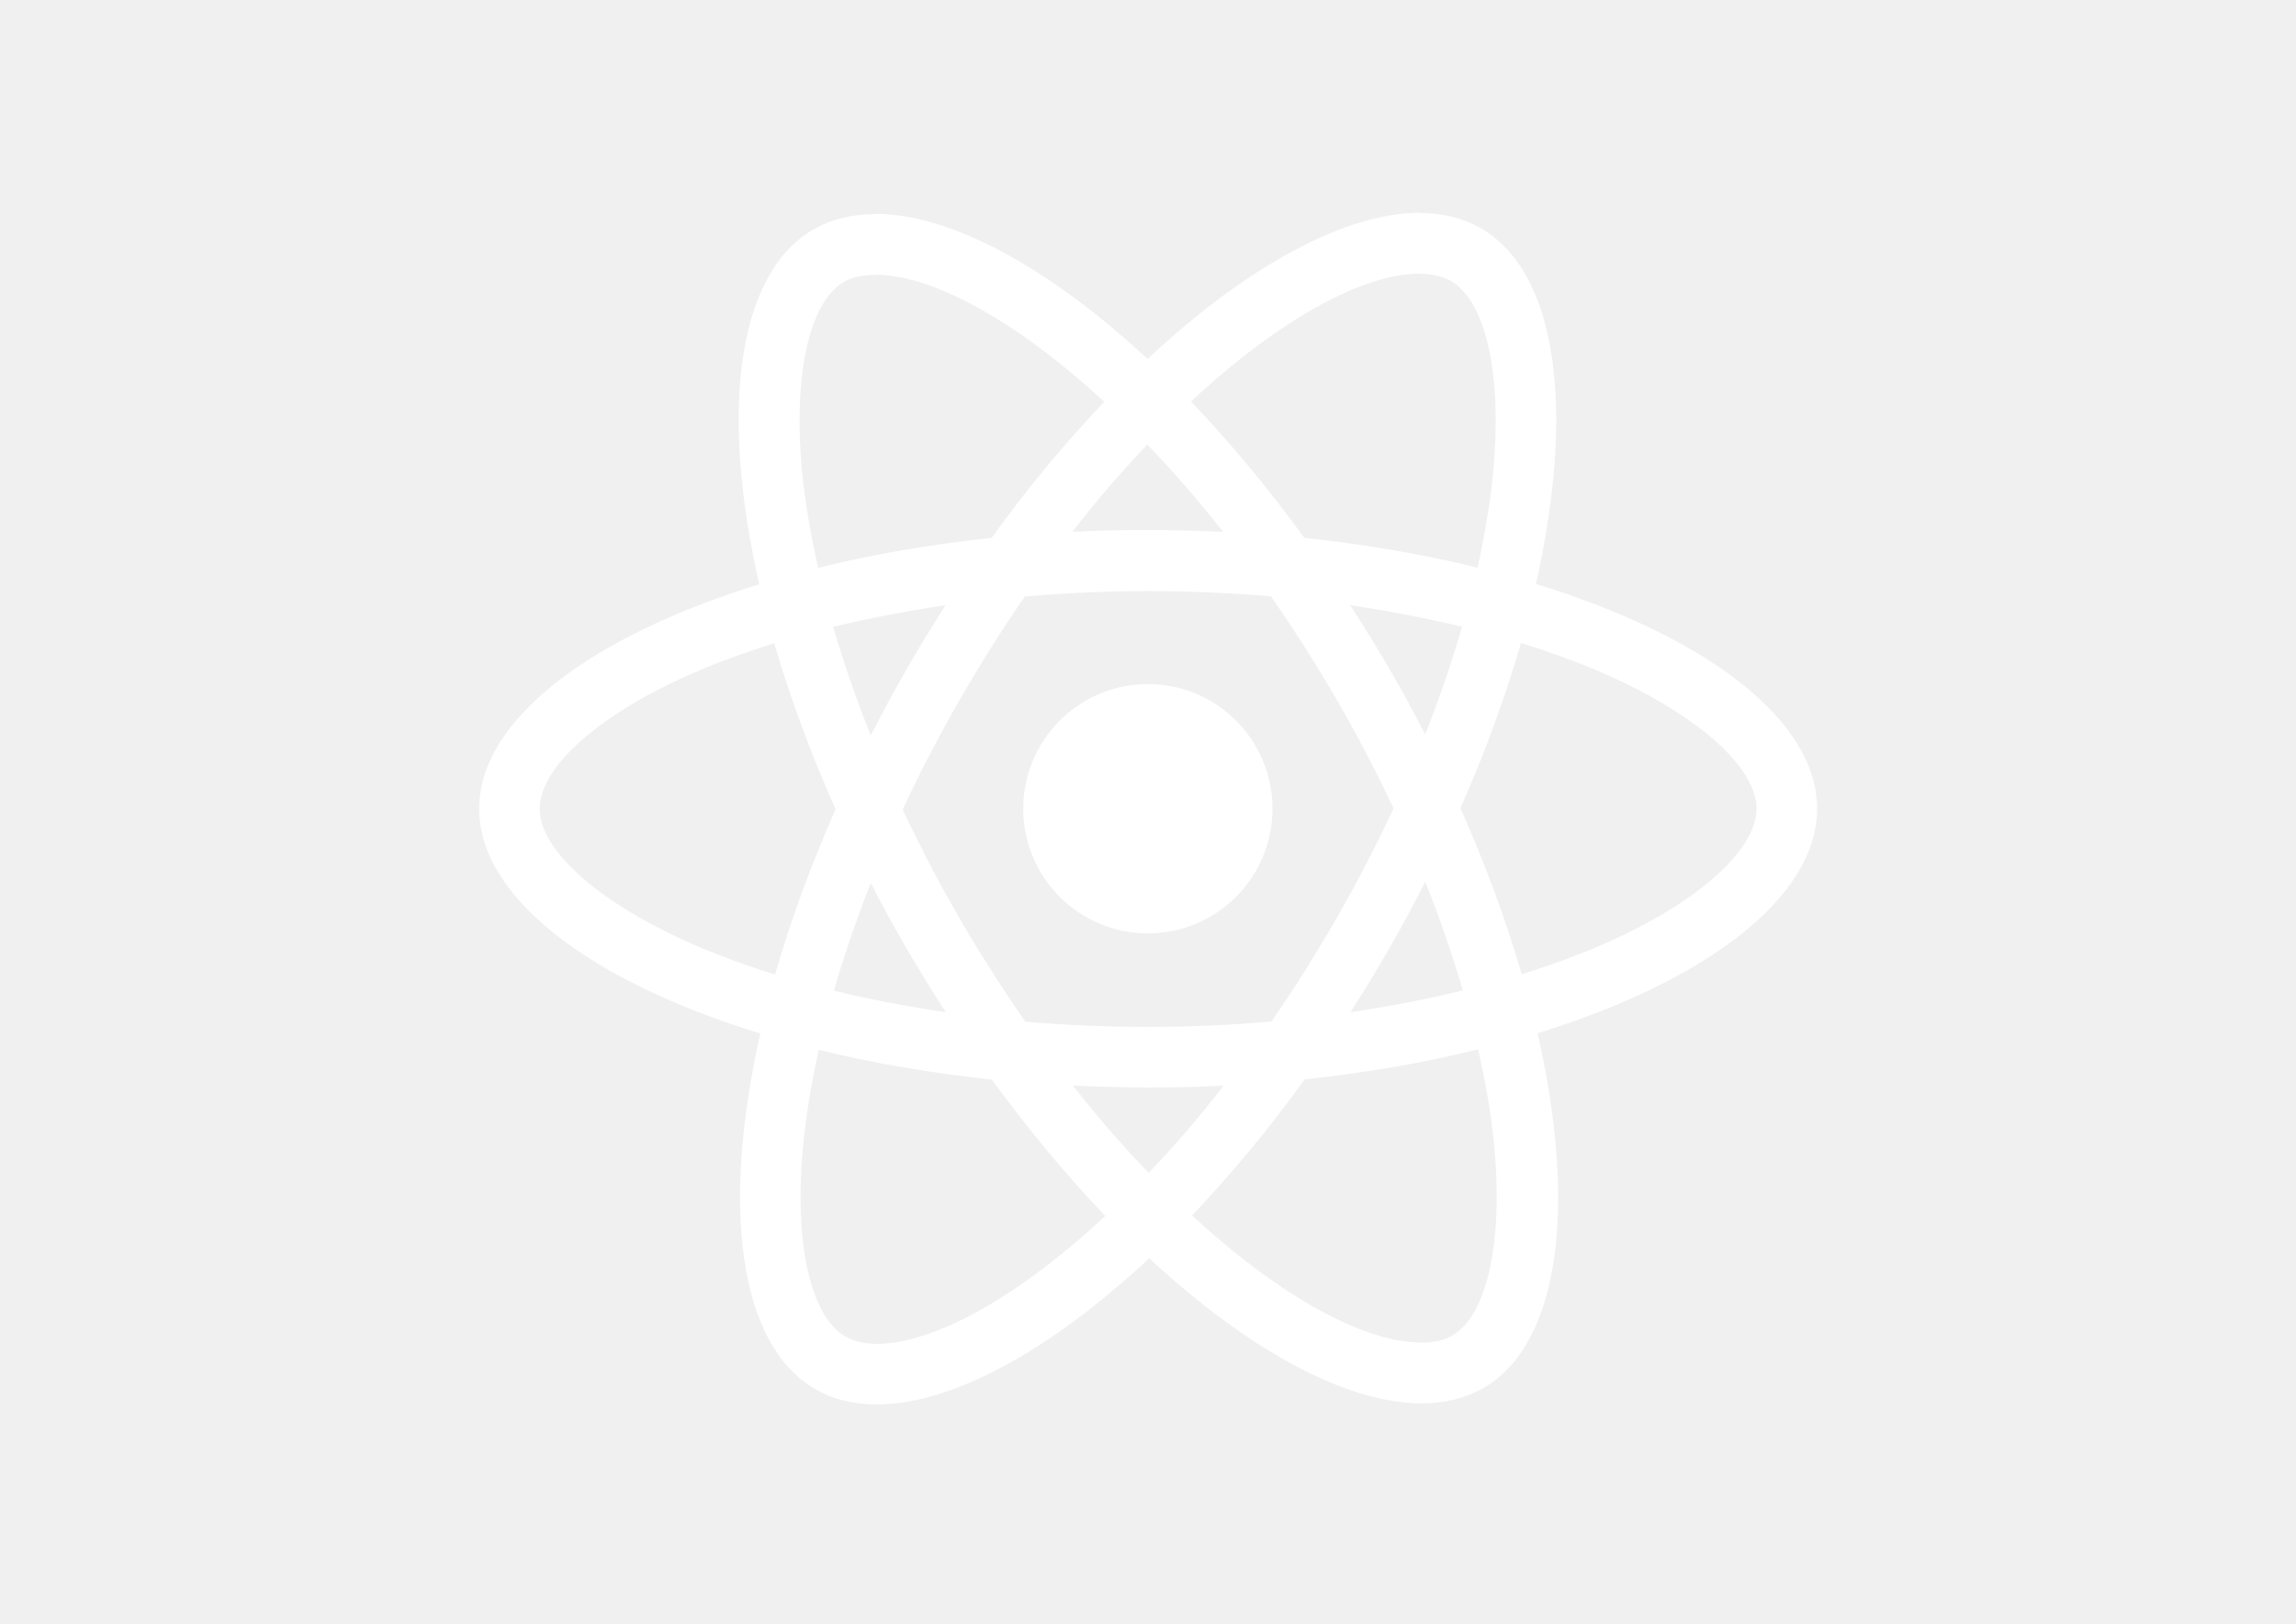
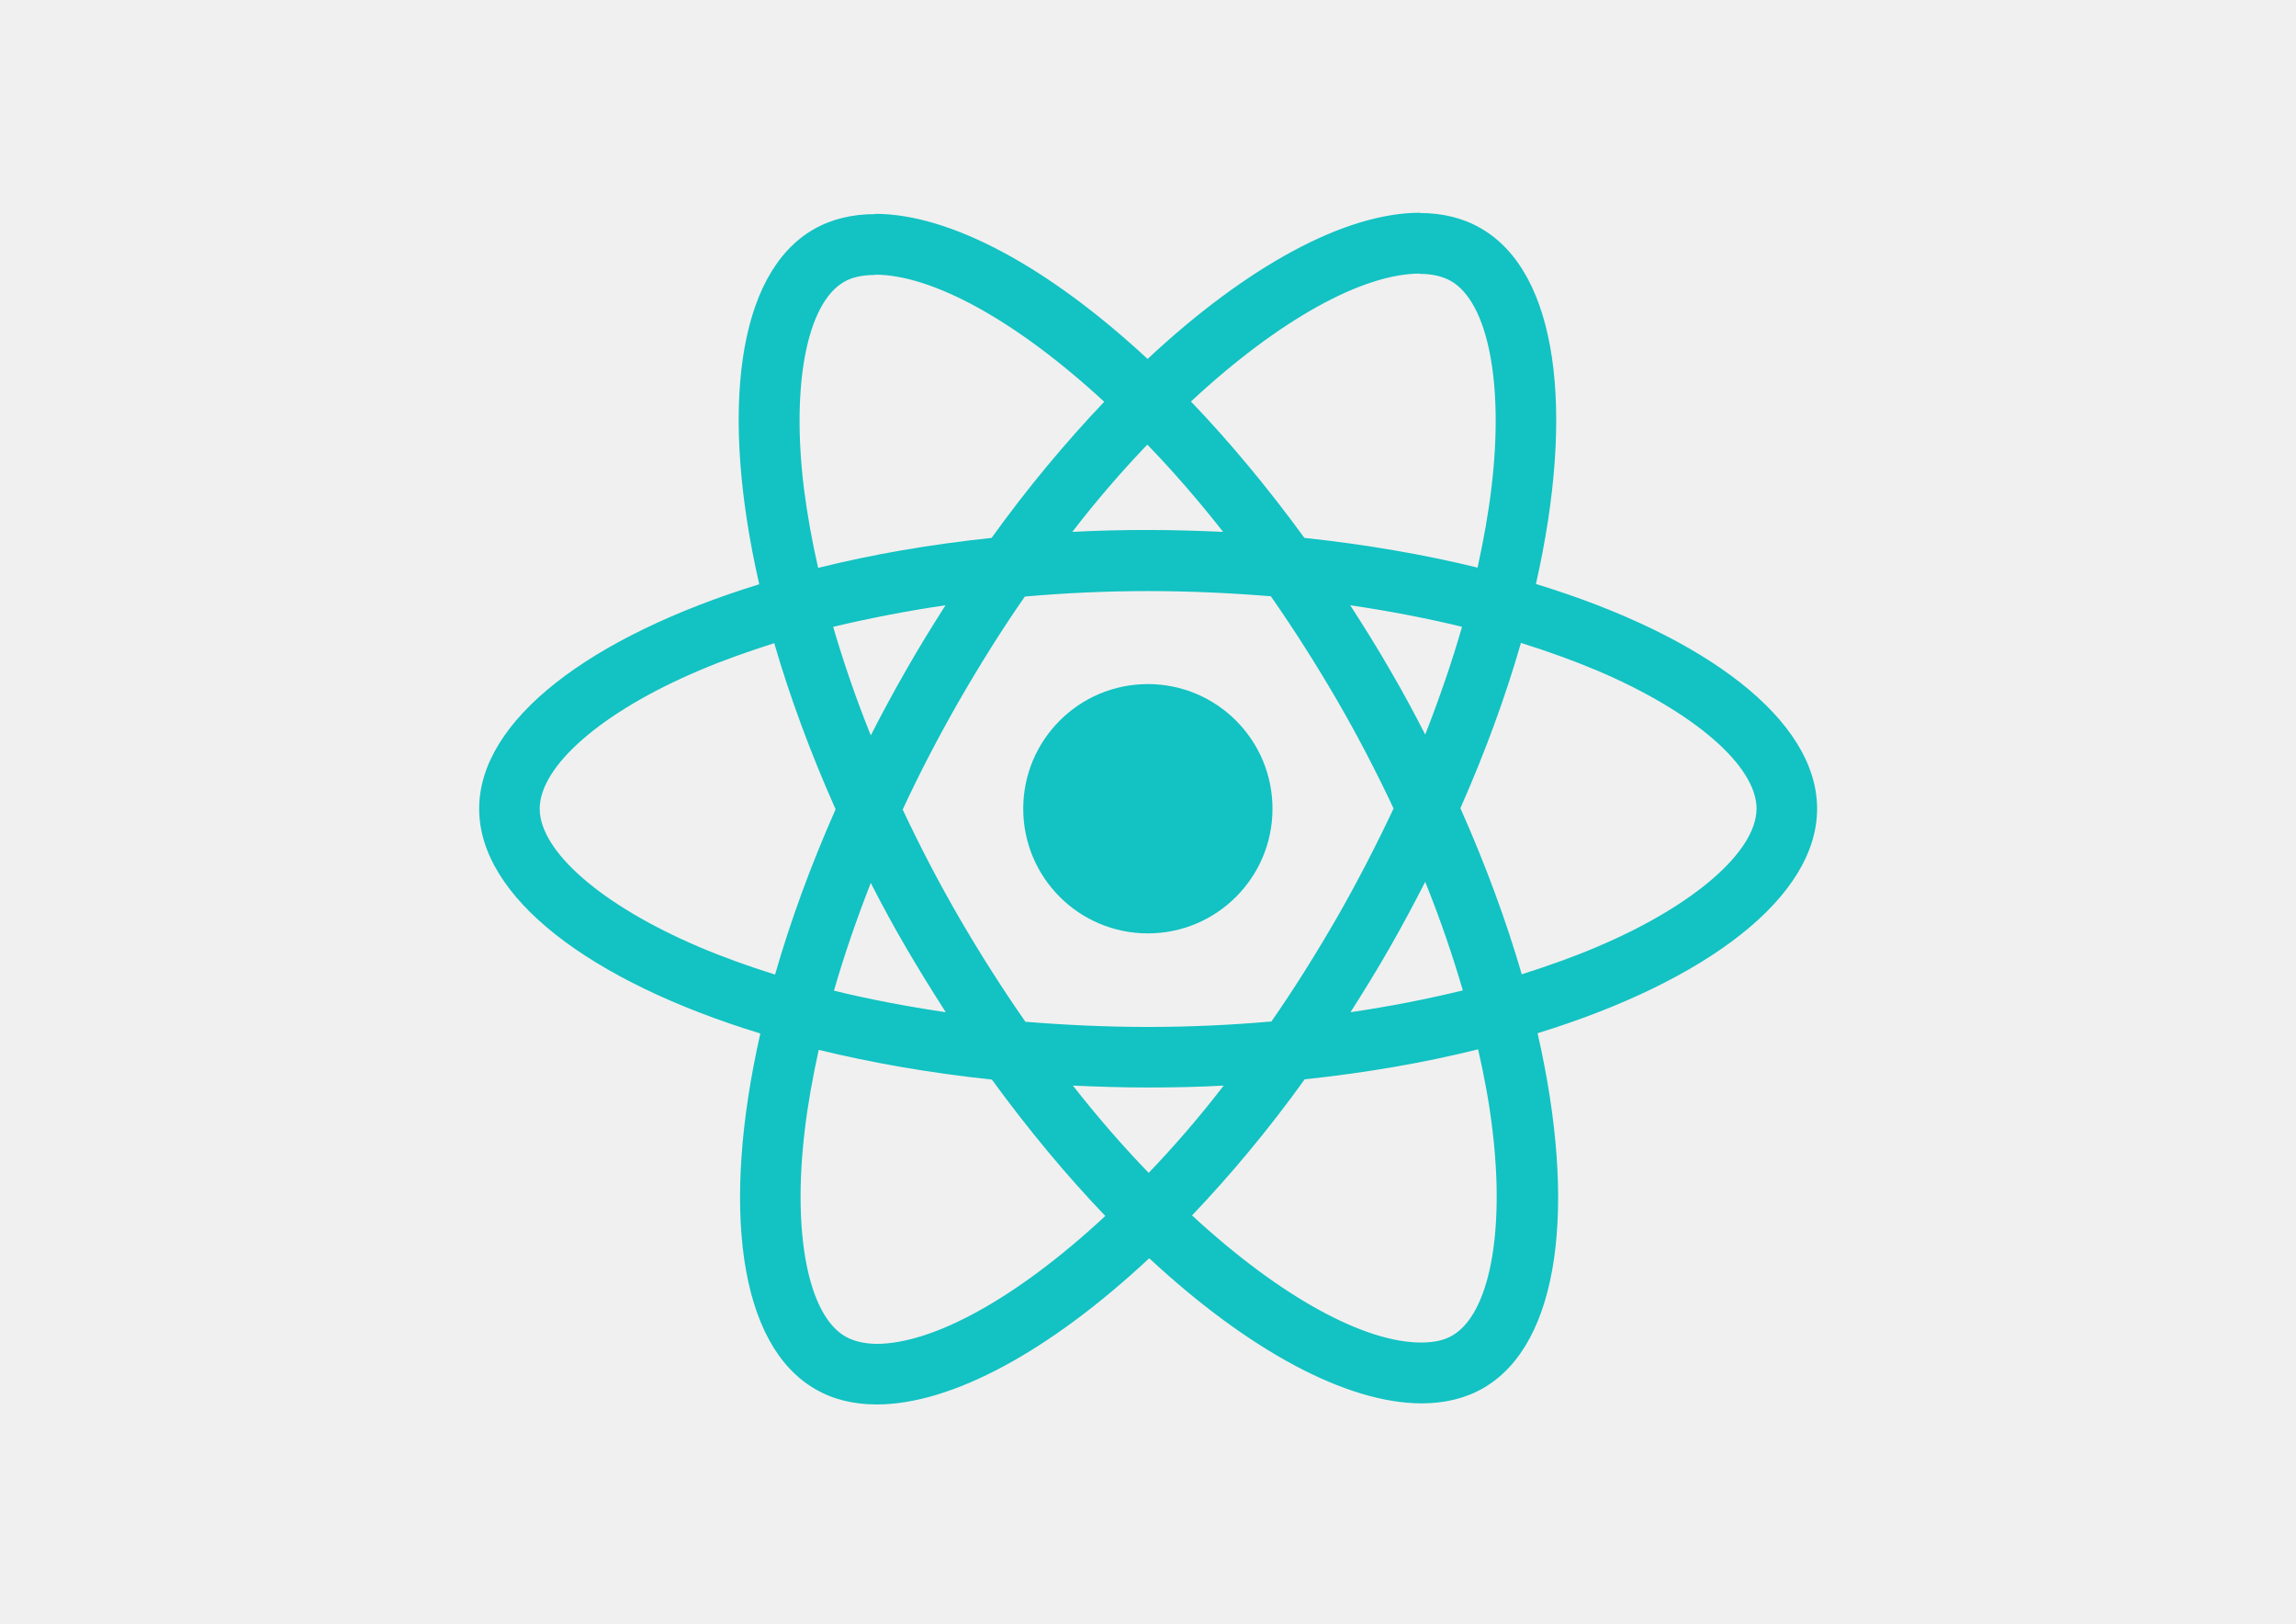
<svg xmlns="http://www.w3.org/2000/svg" viewBox="0 0 841.9 595.3">
-   <g fill="#ffffff">
+   <g fill="#13c2c2">
    <path d="M666.3 296.5c0-32.5-40.7-63.3-103.1-82.4 14.4-63.6 8-114.2-20.2-130.4-6.5-3.8-14.1-5.6-22.4-5.6v22.3c4.6 0 8.3.9 11.4 2.6 13.6 7.8 19.5 37.5 14.9 75.7-1.1 9.4-2.9 19.3-5.1 29.4-19.6-4.8-41-8.5-63.5-10.9-13.5-18.5-27.5-35.3-41.6-50 32.6-30.3 63.2-46.9 84-46.9V78c-27.5 0-63.5 19.6-99.9 53.6-36.4-33.8-72.4-53.2-99.9-53.2v22.3c20.7 0 51.4 16.5 84 46.6-14 14.7-28 31.4-41.3 49.9-22.6 2.4-44 6.1-63.6 11-2.3-10-4-19.7-5.2-29-4.7-38.2 1.1-67.9 14.6-75.8 3-1.8 6.9-2.6 11.5-2.6V78.5c-8.4 0-16 1.8-22.6 5.6-28.1 16.2-34.4 66.7-19.9 130.1-62.2 19.2-102.7 49.9-102.7 82.3 0 32.5 40.7 63.3 103.1 82.4-14.4 63.6-8 114.2 20.2 130.4 6.5 3.8 14.1 5.6 22.5 5.6 27.5 0 63.5-19.6 99.9-53.6 36.4 33.8 72.4 53.2 99.9 53.2 8.4 0 16-1.8 22.6-5.6 28.1-16.2 34.4-66.7 19.9-130.1 62-19.1 102.5-49.9 102.5-82.3zm-130.2-66.7c-3.7 12.9-8.3 26.2-13.5 39.5-4.1-8-8.4-16-13.1-24-4.6-8-9.5-15.8-14.4-23.4 14.2 2.1 27.9 4.7 41 7.9zm-45.8 106.5c-7.8 13.5-15.8 26.3-24.1 38.2-14.9 1.3-30 2-45.2 2-15.1 0-30.2-.7-45-1.9-8.3-11.9-16.4-24.6-24.2-38-7.6-13.1-14.5-26.4-20.8-39.8 6.2-13.4 13.2-26.8 20.7-39.9 7.8-13.5 15.8-26.3 24.1-38.2 14.9-1.3 30-2 45.2-2 15.1 0 30.2.7 45 1.9 8.3 11.9 16.4 24.6 24.2 38 7.6 13.1 14.5 26.4 20.8 39.8-6.3 13.4-13.2 26.8-20.7 39.9zm32.3-13c5.4 13.4 10 26.8 13.8 39.8-13.1 3.2-26.9 5.9-41.2 8 4.9-7.7 9.8-15.6 14.4-23.7 4.6-8 8.9-16.1 13-24.1zM421.2 430c-9.3-9.6-18.6-20.3-27.8-32 9 .4 18.2.7 27.5.7 9.4 0 18.7-.2 27.8-.7-9 11.7-18.3 22.4-27.5 32zm-74.4-58.9c-14.2-2.1-27.9-4.7-41-7.9 3.7-12.9 8.3-26.2 13.5-39.5 4.1 8 8.4 16 13.1 24 4.7 8 9.5 15.8 14.4 23.4zM420.7 163c9.3 9.6 18.6 20.3 27.8 32-9-.4-18.2-.7-27.5-.7-9.4 0-18.7.2-27.8.7 9-11.7 18.3-22.4 27.5-32zm-74 58.9c-4.9 7.7-9.8 15.6-14.4 23.7-4.6 8-8.9 16-13 24-5.4-13.4-10-26.8-13.8-39.8 13.1-3.1 26.9-5.8 41.2-7.9zm-90.5 125.2c-35.4-15.1-58.3-34.9-58.3-50.6 0-15.7 22.9-35.6 58.3-50.6 8.6-3.7 18-7 27.7-10.1 5.7 19.6 13.2 40 22.5 60.9-9.2 20.8-16.6 41.1-22.2 60.6-9.9-3.1-19.3-6.5-28-10.2zM310 490c-13.6-7.8-19.5-37.5-14.9-75.7 1.1-9.4 2.9-19.3 5.1-29.4 19.6 4.8 41 8.5 63.5 10.9 13.5 18.5 27.5 35.3 41.6 50-32.6 30.3-63.2 46.9-84 46.9-4.5-.1-8.3-1-11.3-2.7zm237.2-76.2c4.7 38.2-1.1 67.9-14.6 75.8-3 1.8-6.9 2.6-11.5 2.6-20.7 0-51.4-16.5-84-46.6 14-14.7 28-31.4 41.3-49.9 22.6-2.4 44-6.1 63.6-11 2.3 10.1 4.1 19.8 5.2 29.1zm38.5-66.7c-8.6 3.7-18 7-27.7 10.1-5.7-19.6-13.2-40-22.5-60.9 9.2-20.8 16.6-41.1 22.2-60.6 9.9 3.1 19.3 6.5 28.1 10.2 35.4 15.1 58.3 34.9 58.3 50.6-.1 15.7-23 35.6-58.4 50.6zM320.8 78.4z" />
    <circle cx="420.9" cy="296.5" r="45.7" />
    <path d="M520.5 78.1z" />
  </g>
</svg>
